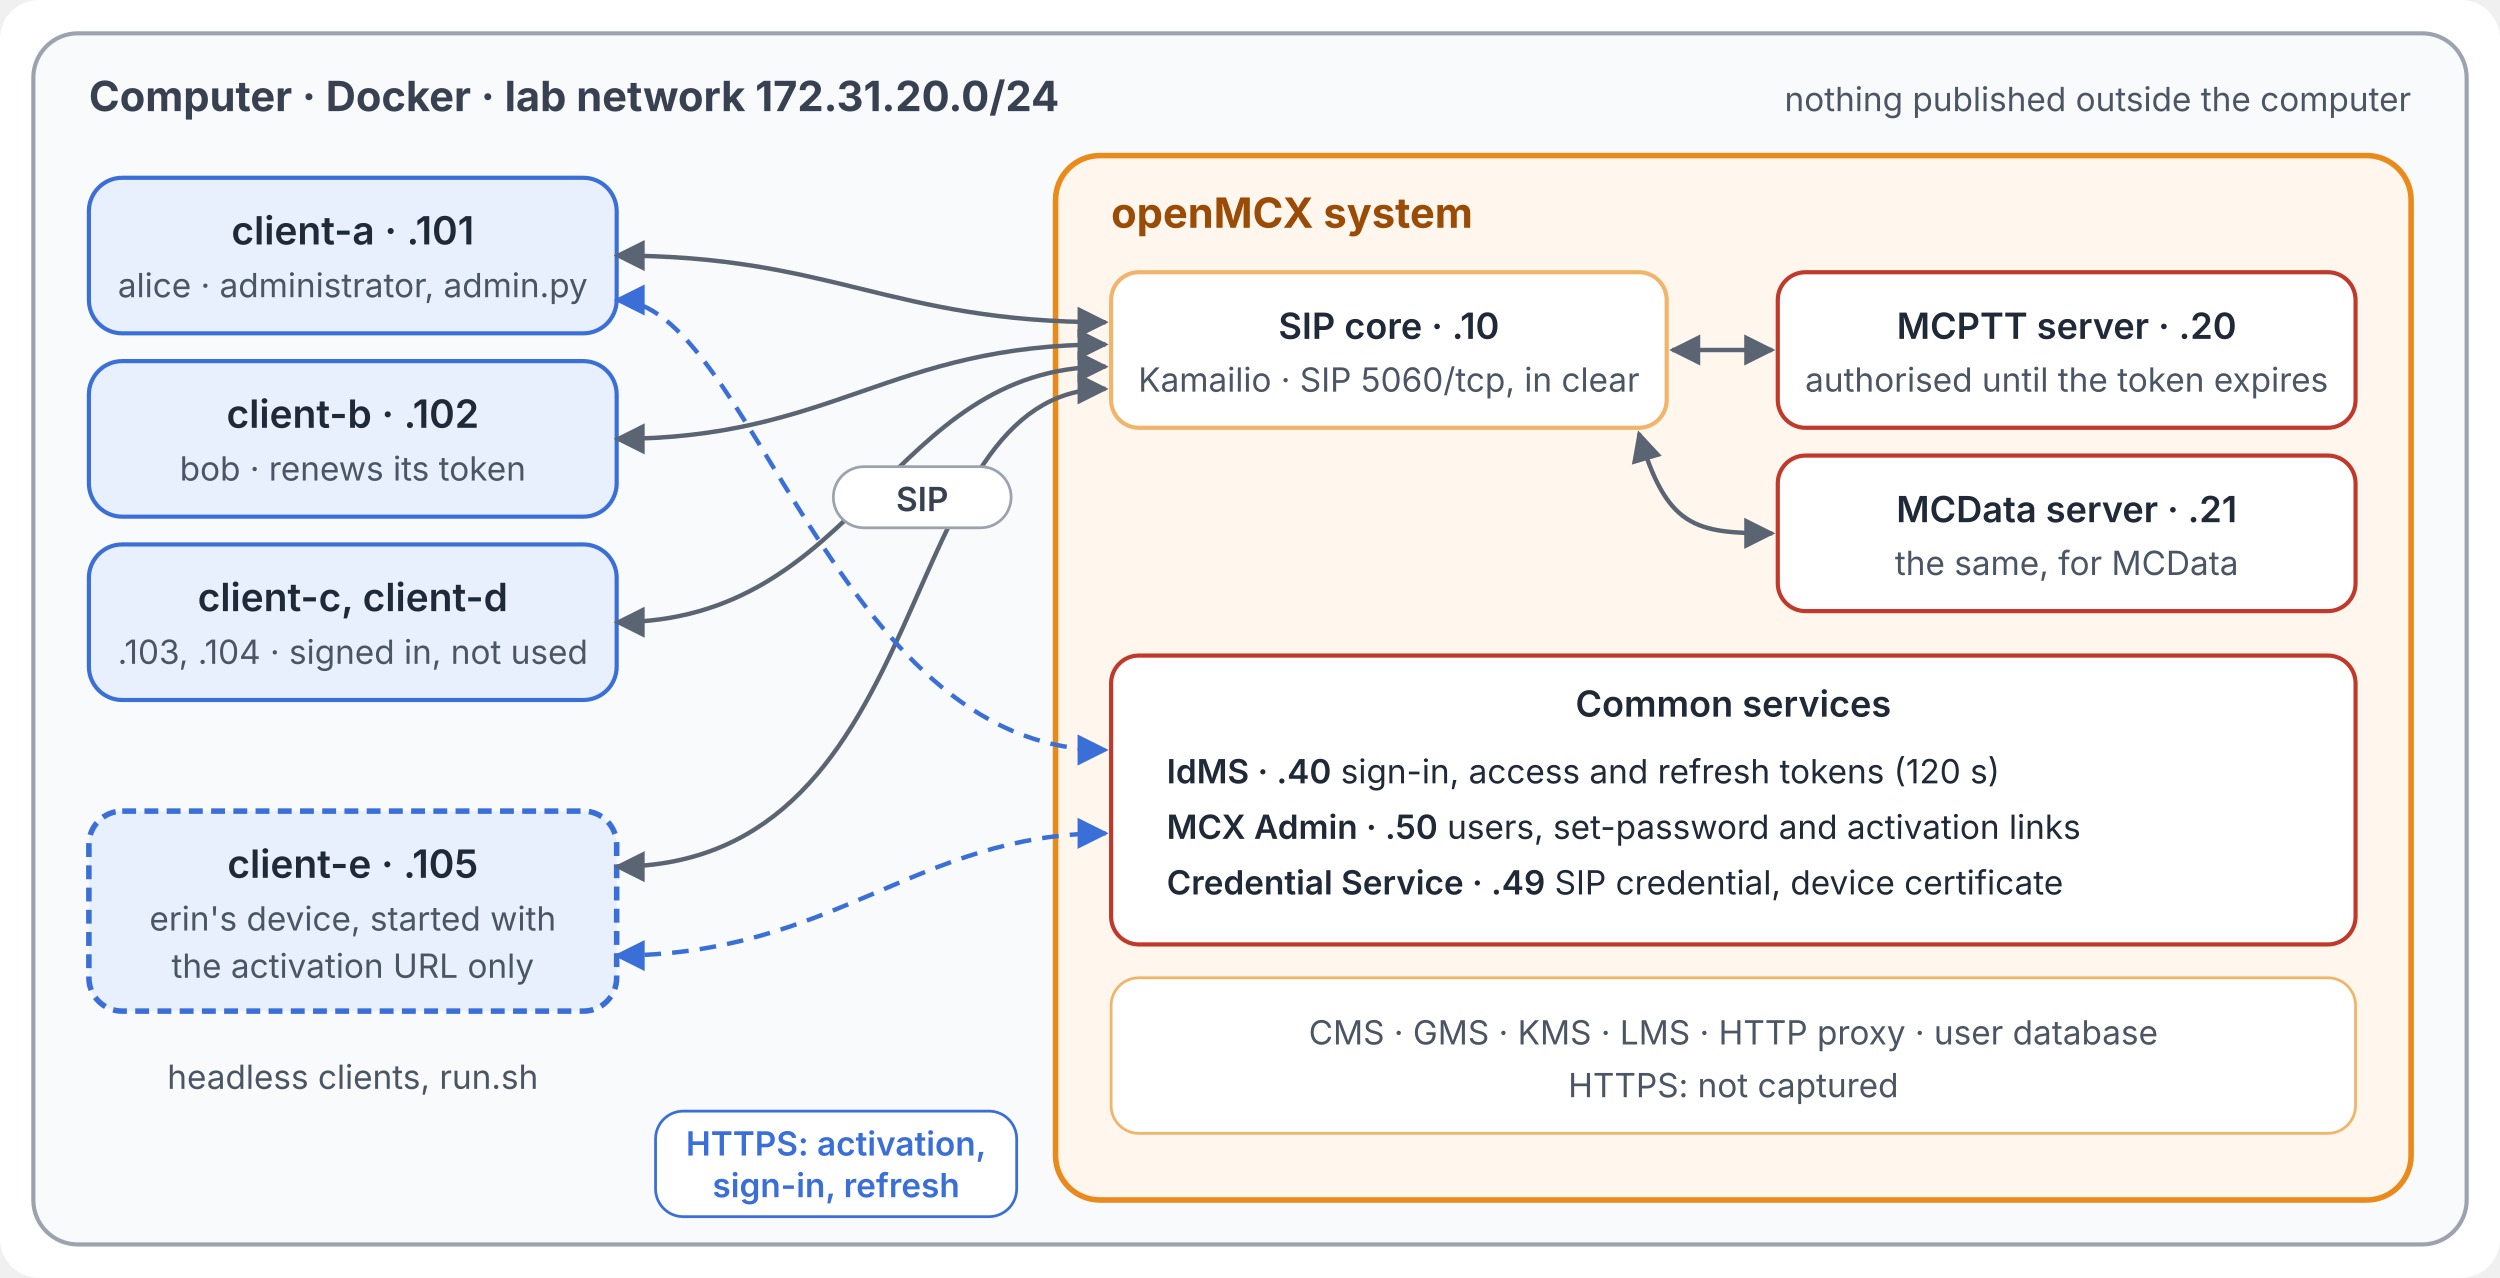
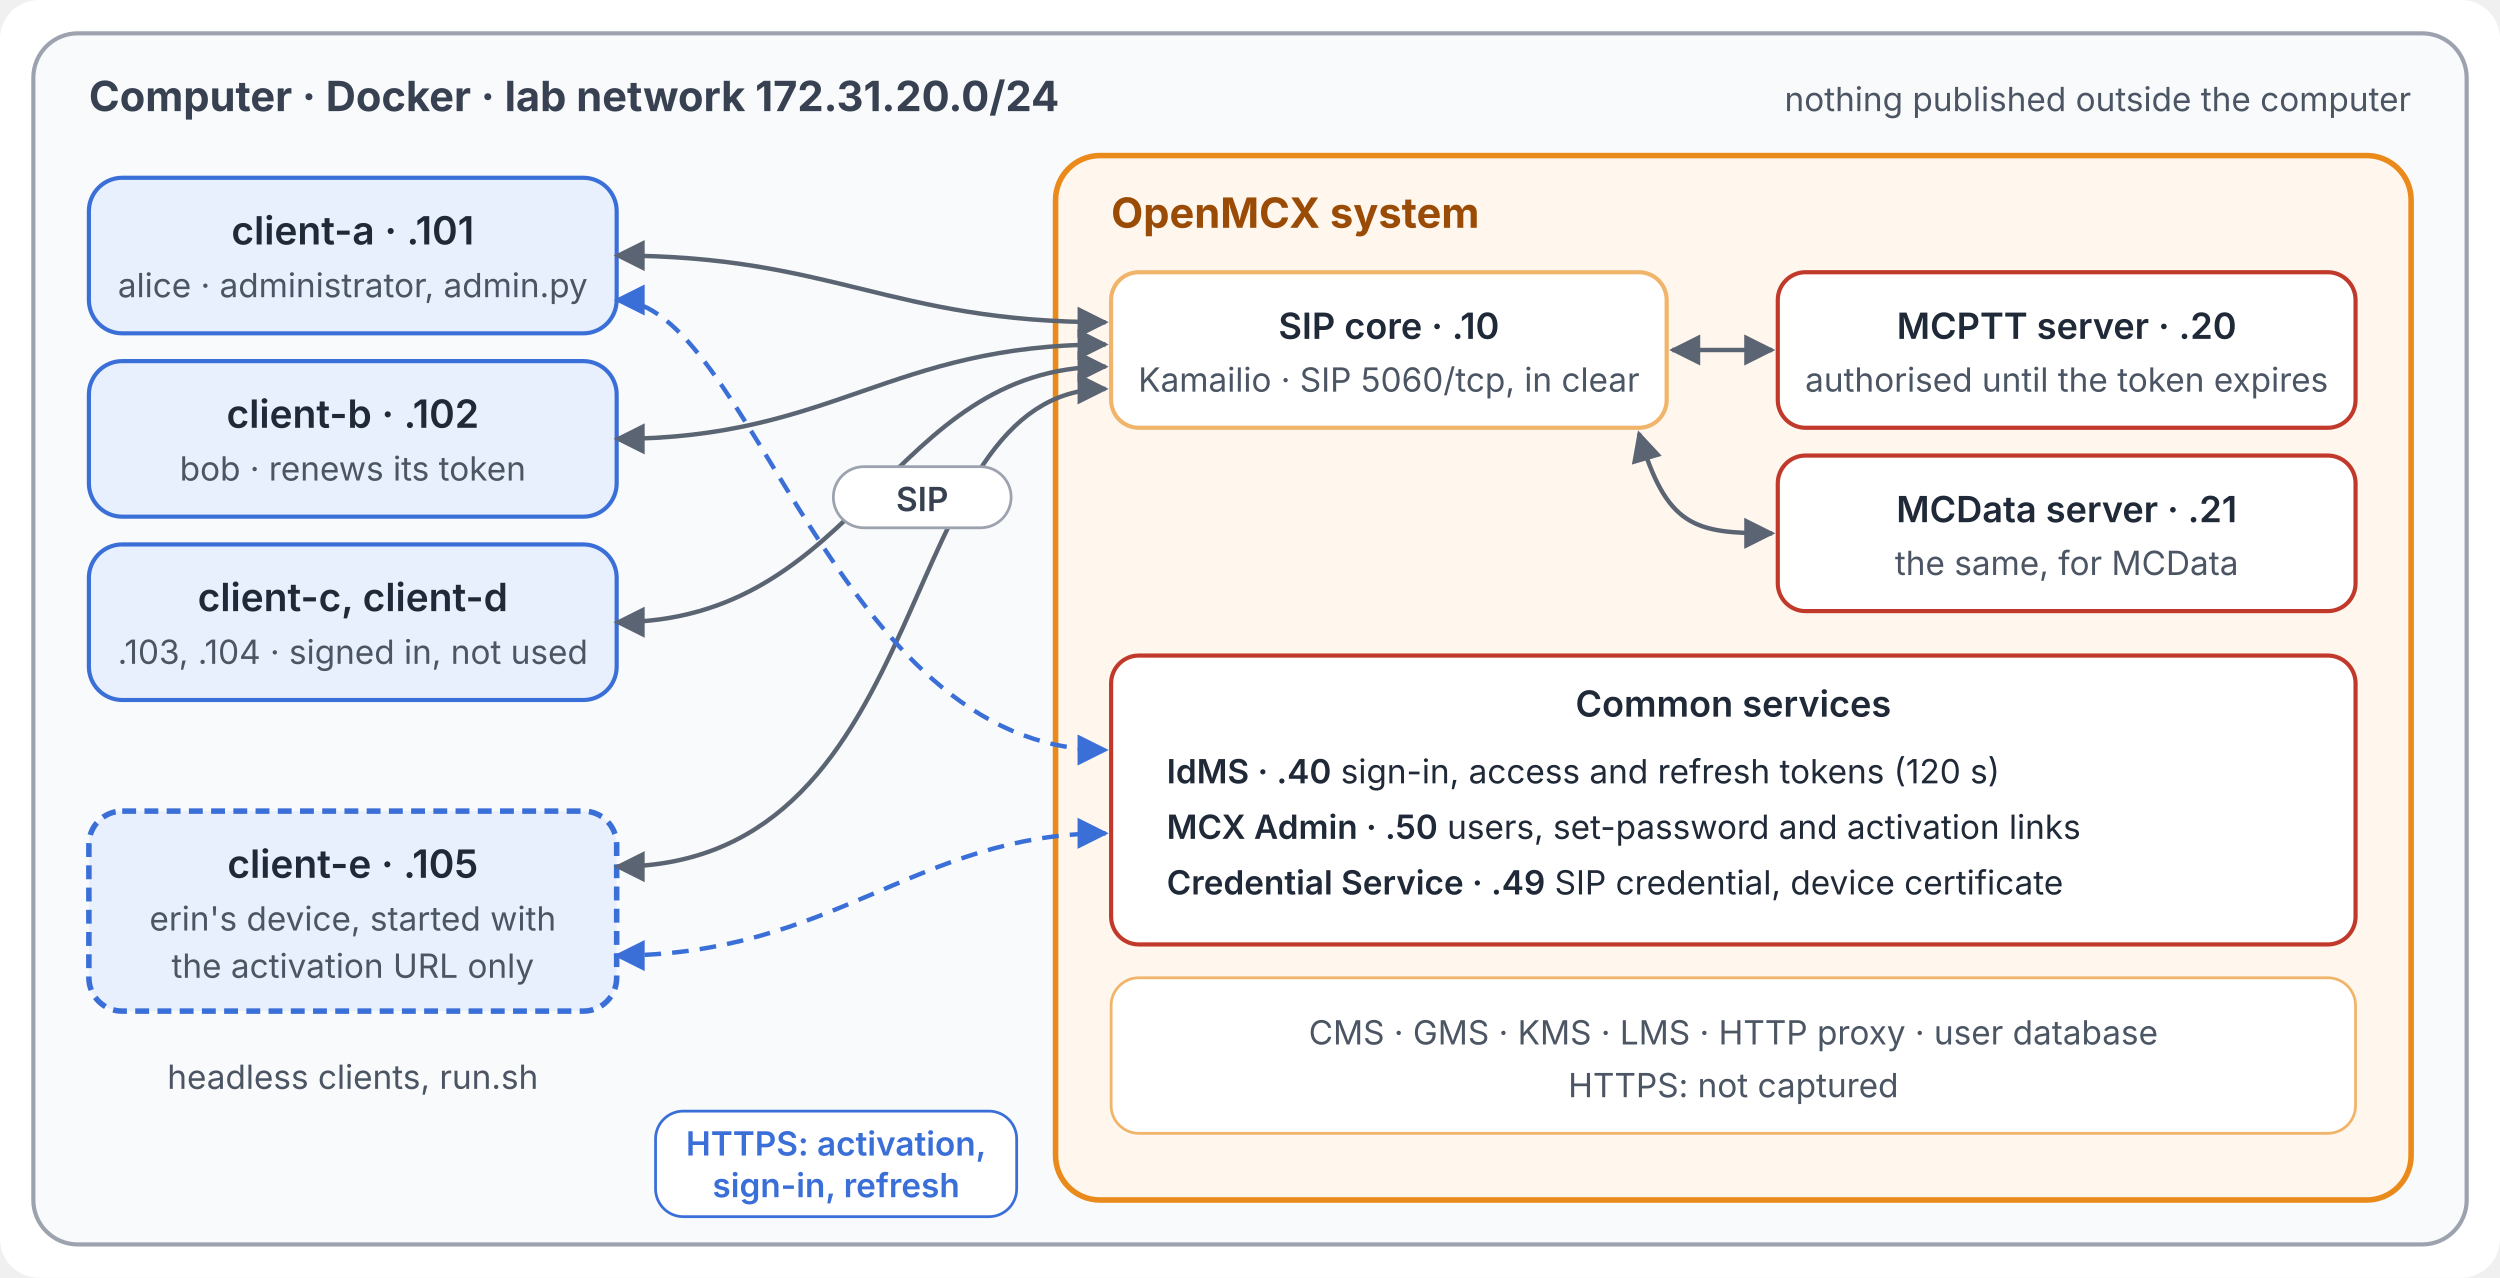
<svg xmlns="http://www.w3.org/2000/svg" width="900" height="460" viewBox="0 0 900 460" font-family="Inter, 'Segoe UI', Helvetica, Arial, sans-serif">
  <defs>
    <marker id="arrow" viewBox="0 0 10 10" refX="9" refY="5" markerWidth="7" markerHeight="7" orient="auto-start-reverse">
      <path d="M0,0 L10,5 L0,10 z" fill="#5b6472" />
    </marker>
    <marker id="arrow-blue" viewBox="0 0 10 10" refX="9" refY="5" markerWidth="7" markerHeight="7" orient="auto-start-reverse">
      <path d="M0,0 L10,5 L0,10 z" fill="#3b6fd8" />
    </marker>
  </defs>
  <rect width="900" height="460" rx="14" fill="#ffffff" />
  <rect x="12" y="12" width="876" height="436" rx="16" fill="#f9fafb" stroke="#9ca3af" stroke-width="1.5" />
  <text x="32" y="40" font-size="15" font-weight="700" fill="#374151">Computer · Docker · lab network 172.31.20.0/24</text>
  <text x="868" y="40" text-anchor="end" font-size="12" fill="#4b5563">nothing published outside the computer</text>
  <g font-size="14" fill="#1f2937">
    <rect x="32" y="64" width="190" height="56" rx="12" fill="#e8f0fe" stroke="#3b6fd8" stroke-width="1.5" />
    <text x="127" y="88" text-anchor="middle" font-weight="600">client-a · .101</text>
    <text x="127" y="107" text-anchor="middle" font-size="12" fill="#4b5563">alice · administrator, admin.py</text>
    <rect x="32" y="130" width="190" height="56" rx="12" fill="#e8f0fe" stroke="#3b6fd8" stroke-width="1.5" />
    <text x="127" y="154" text-anchor="middle" font-weight="600">client-b · .102</text>
    <text x="127" y="173" text-anchor="middle" font-size="12" fill="#4b5563">bob · renews its token</text>
    <rect x="32" y="196" width="190" height="56" rx="12" fill="#e8f0fe" stroke="#3b6fd8" stroke-width="1.5" />
    <text x="127" y="220" text-anchor="middle" font-weight="600">client-c, client-d</text>
    <text x="127" y="239" text-anchor="middle" font-size="12" fill="#4b5563">.103, .104 · signed in, not used</text>
    <rect x="32" y="292" width="190" height="72" rx="12" fill="#e8f0fe" stroke="#3b6fd8" stroke-width="2" stroke-dasharray="5 3" />
    <text x="127" y="316" text-anchor="middle" font-weight="600">client-e · .105</text>
    <text x="127" y="335" text-anchor="middle" font-size="12" fill="#4b5563">erin's device, started with</text>
    <text x="127" y="352" text-anchor="middle" font-size="12" fill="#4b5563">the activation URL only</text>
  </g>
  <text x="127" y="392" text-anchor="middle" font-size="12" fill="#4b5563">headless clients, run.sh</text>
  <rect x="380" y="56" width="488" height="376" rx="16" fill="#fff7ed" stroke="#ea8a1a" stroke-width="2" />
-   <text x="400" y="82" font-size="15" font-weight="700" fill="#9a4b05">openMCX system</text>
+   <text x="400" y="82" font-size="15" font-weight="700" fill="#9a4b05">OpenMCX system</text>
  <g font-size="13" fill="#1f2937">
    <rect x="400" y="98" width="200" height="56" rx="10" fill="#ffffff" stroke="#f0b46b" stroke-width="1.5" />
    <text x="500" y="122" text-anchor="middle" font-weight="600">SIP core · .10</text>
    <text x="500" y="141" text-anchor="middle" font-size="12" fill="#4b5563">Kamailio · SIP 5060/tcp, in clear</text>
    <rect x="640" y="98" width="208" height="56" rx="10" fill="#ffffff" stroke="#c0392b" stroke-width="1.5" />
    <text x="744" y="122" text-anchor="middle" font-weight="600">MCPTT server · .20</text>
    <text x="744" y="141" text-anchor="middle" font-size="12" fill="#4b5563">authorised until the token expires</text>
    <rect x="640" y="164" width="208" height="56" rx="10" fill="#ffffff" stroke="#c0392b" stroke-width="1.5" />
    <text x="744" y="188" text-anchor="middle" font-weight="600">MCData server · .21</text>
    <text x="744" y="207" text-anchor="middle" font-size="12" fill="#4b5563">the same, for MCData</text>
    <rect x="400" y="236" width="448" height="104" rx="10" fill="#ffffff" stroke="#c0392b" stroke-width="1.5" />
    <text x="624" y="258" text-anchor="middle" font-weight="600">Common services</text>
    <text x="420" y="282" font-size="12" fill="#1f2937">
      <tspan font-weight="600">IdMS · .40</tspan> sign-in, access and refresh tokens (120 s)</text>
    <text x="420" y="302" font-size="12" fill="#1f2937">
      <tspan font-weight="600">MCX Admin · .50</tspan> users, set-password and activation links</text>
    <text x="420" y="322" font-size="12" fill="#1f2937">
      <tspan font-weight="600">Credential Service · .49</tspan> SIP credential, device certificate</text>
    <rect x="400" y="352" width="448" height="56" rx="10" fill="#ffffff" stroke="#f0b46b" />
    <text x="624" y="376" text-anchor="middle" font-size="12" fill="#4b5563">CMS · GMS · KMS · LMS · HTTP proxy · user database</text>
    <text x="624" y="395" text-anchor="middle" font-size="12" fill="#4b5563">HTTPS: not captured</text>
  </g>
  <g stroke="#5b6472" stroke-width="1.6" fill="none">
    <path d="M222,92 C300,92 320,116 398,116" marker-end="url(#arrow)" marker-start="url(#arrow)" />
    <path d="M222,158 C300,158 320,124 398,124" marker-end="url(#arrow)" marker-start="url(#arrow)" />
    <path d="M222,224 C310,224 320,132 398,132" marker-end="url(#arrow)" marker-start="url(#arrow)" />
    <path d="M222,312 C340,312 320,140 398,140" marker-end="url(#arrow)" marker-start="url(#arrow)" />
    <path d="M602,126 L638,126" marker-end="url(#arrow)" marker-start="url(#arrow)" />
    <path d="M590,156 C600,190 610,192 638,192" marker-end="url(#arrow)" marker-start="url(#arrow)" />
  </g>
  <rect x="300" y="168" width="64" height="22" rx="11" fill="#ffffff" stroke="#9ca3af" />
  <text x="332" y="184" text-anchor="middle" font-size="12" font-weight="600" fill="#374151">SIP</text>
  <g stroke="#3b6fd8" stroke-width="1.6" fill="none" stroke-dasharray="6 4">
    <path d="M222,344 C300,344 330,300 398,300" marker-end="url(#arrow-blue)" marker-start="url(#arrow-blue)" />
    <path d="M222,108 C270,108 300,270 398,270" marker-end="url(#arrow-blue)" marker-start="url(#arrow-blue)" />
  </g>
  <rect x="236" y="400" width="130" height="38" rx="10" fill="#ffffff" stroke="#3b6fd8" />
  <text x="301" y="416" text-anchor="middle" font-size="12" font-weight="600" fill="#3b6fd8">HTTPS: activation,</text>
  <text x="301" y="431" text-anchor="middle" font-size="12" font-weight="600" fill="#3b6fd8">sign-in, refresh</text>
</svg>
